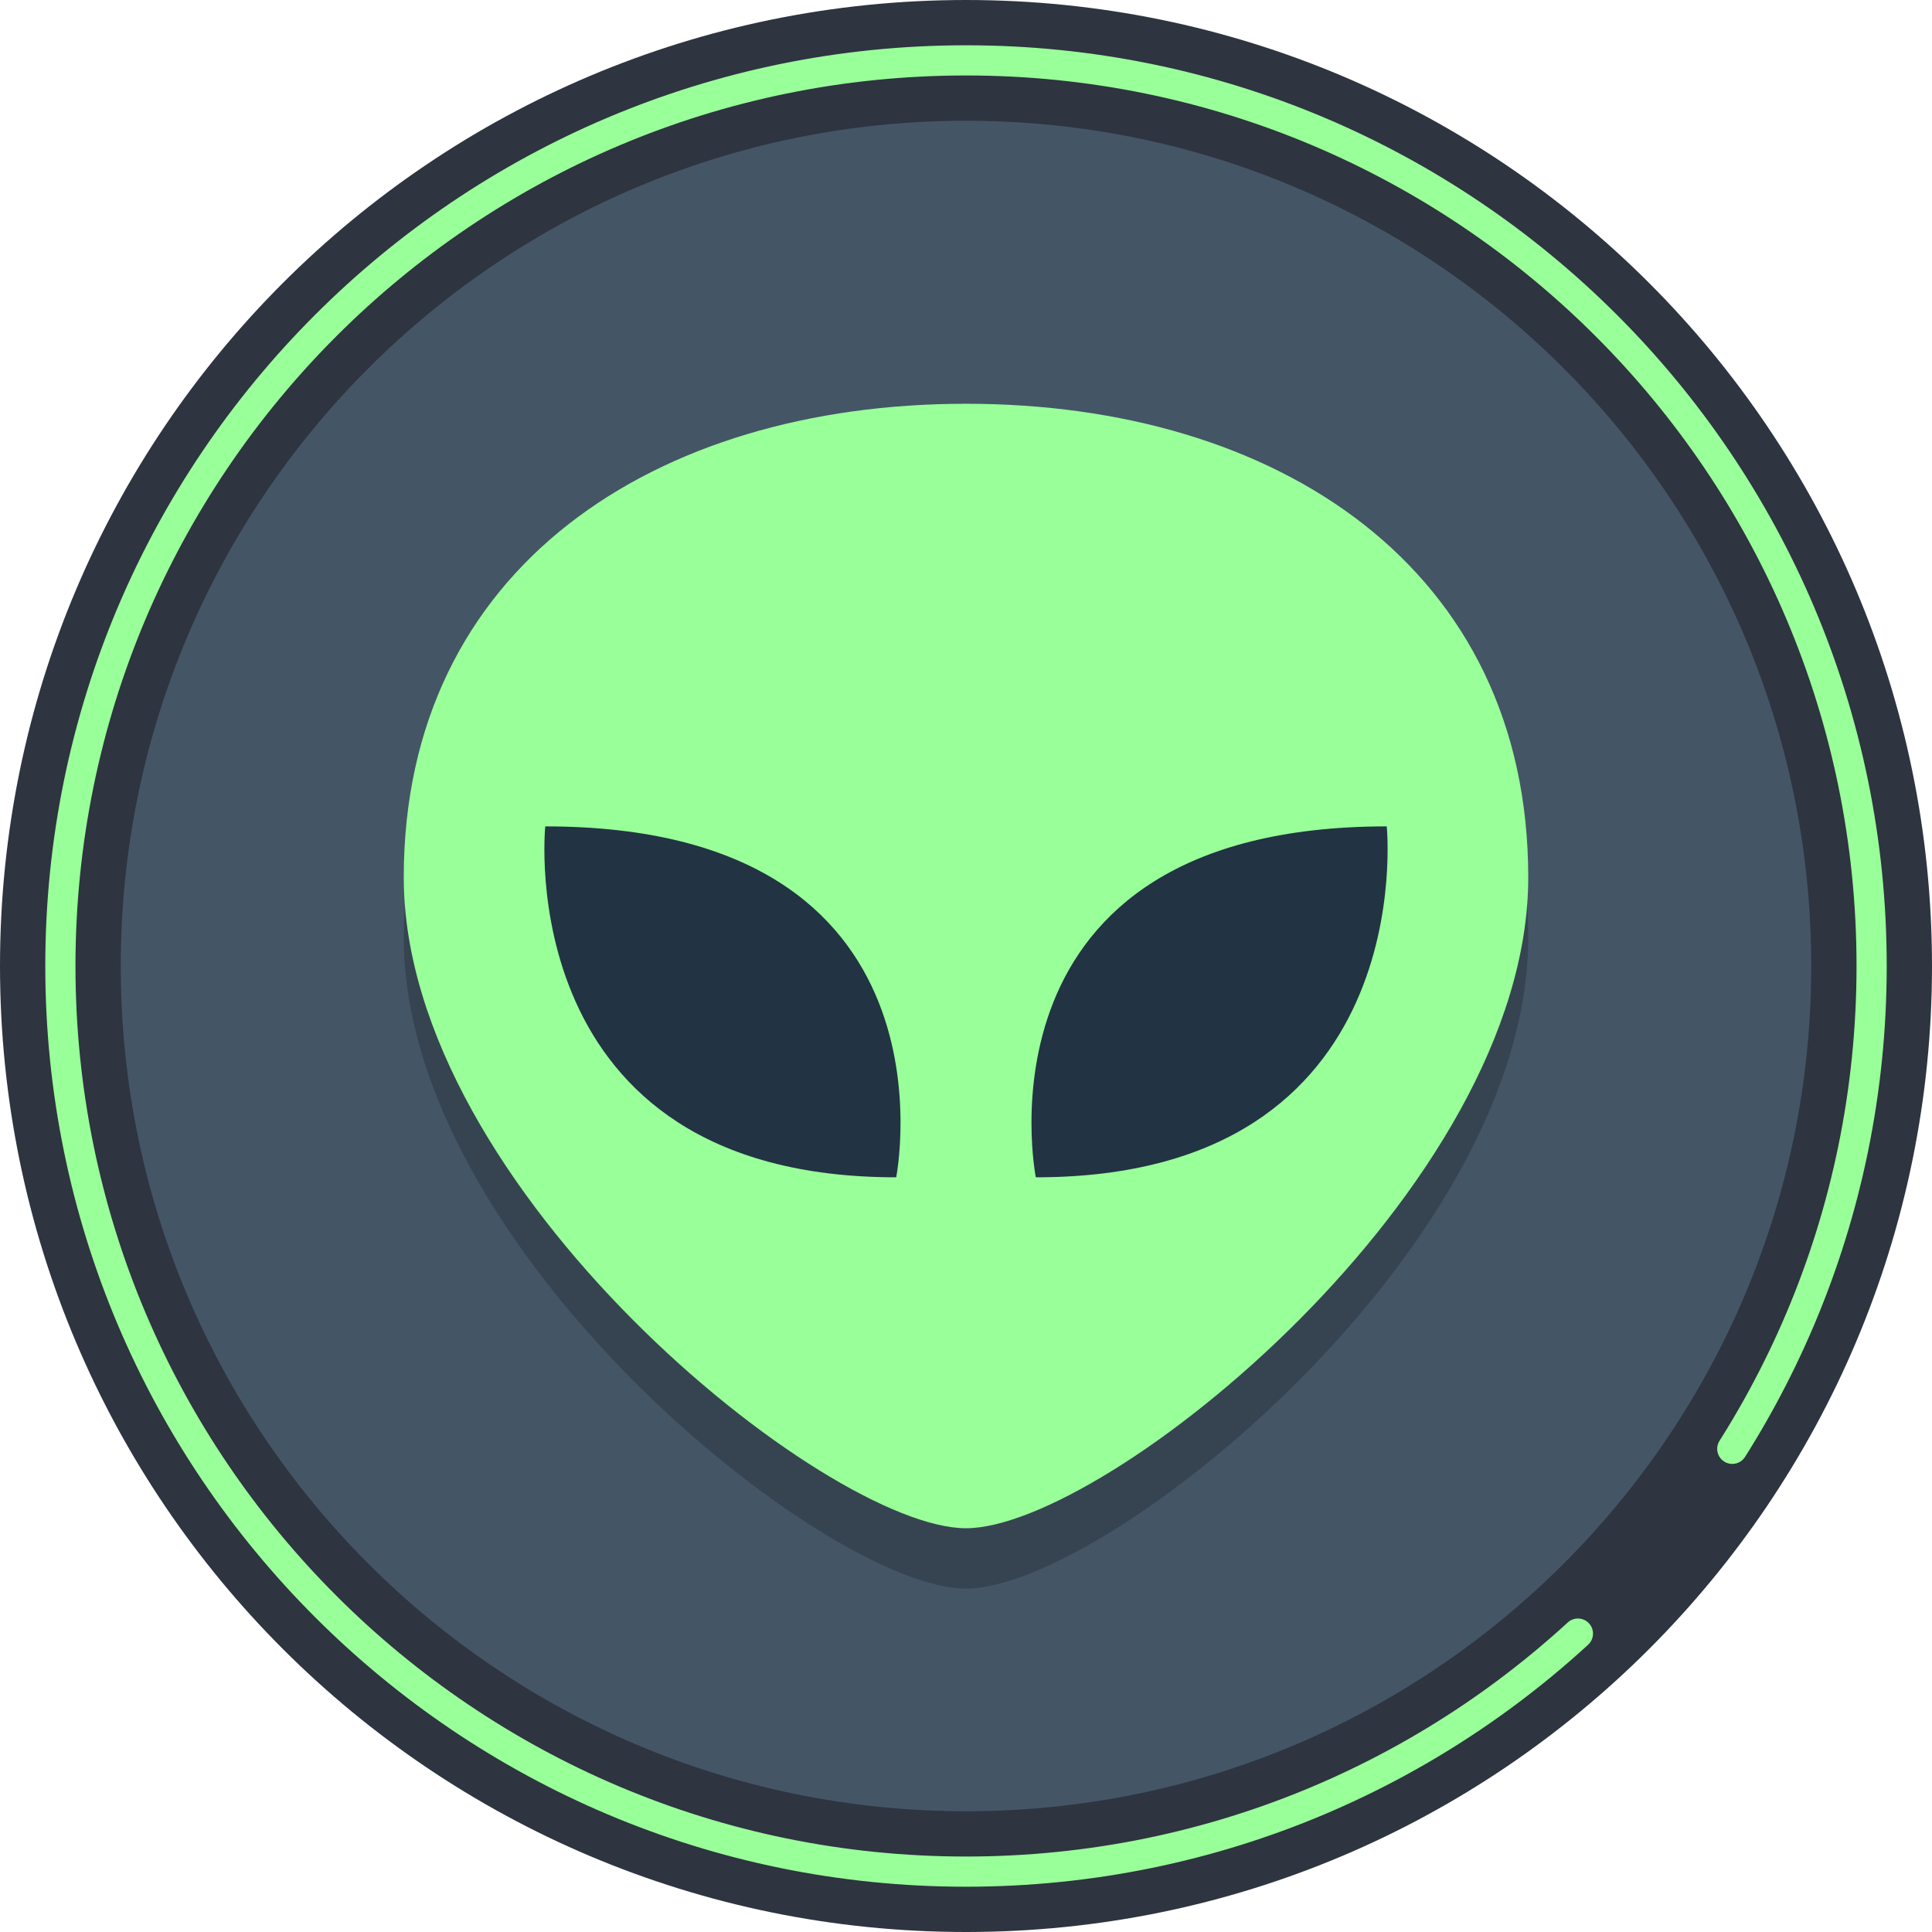
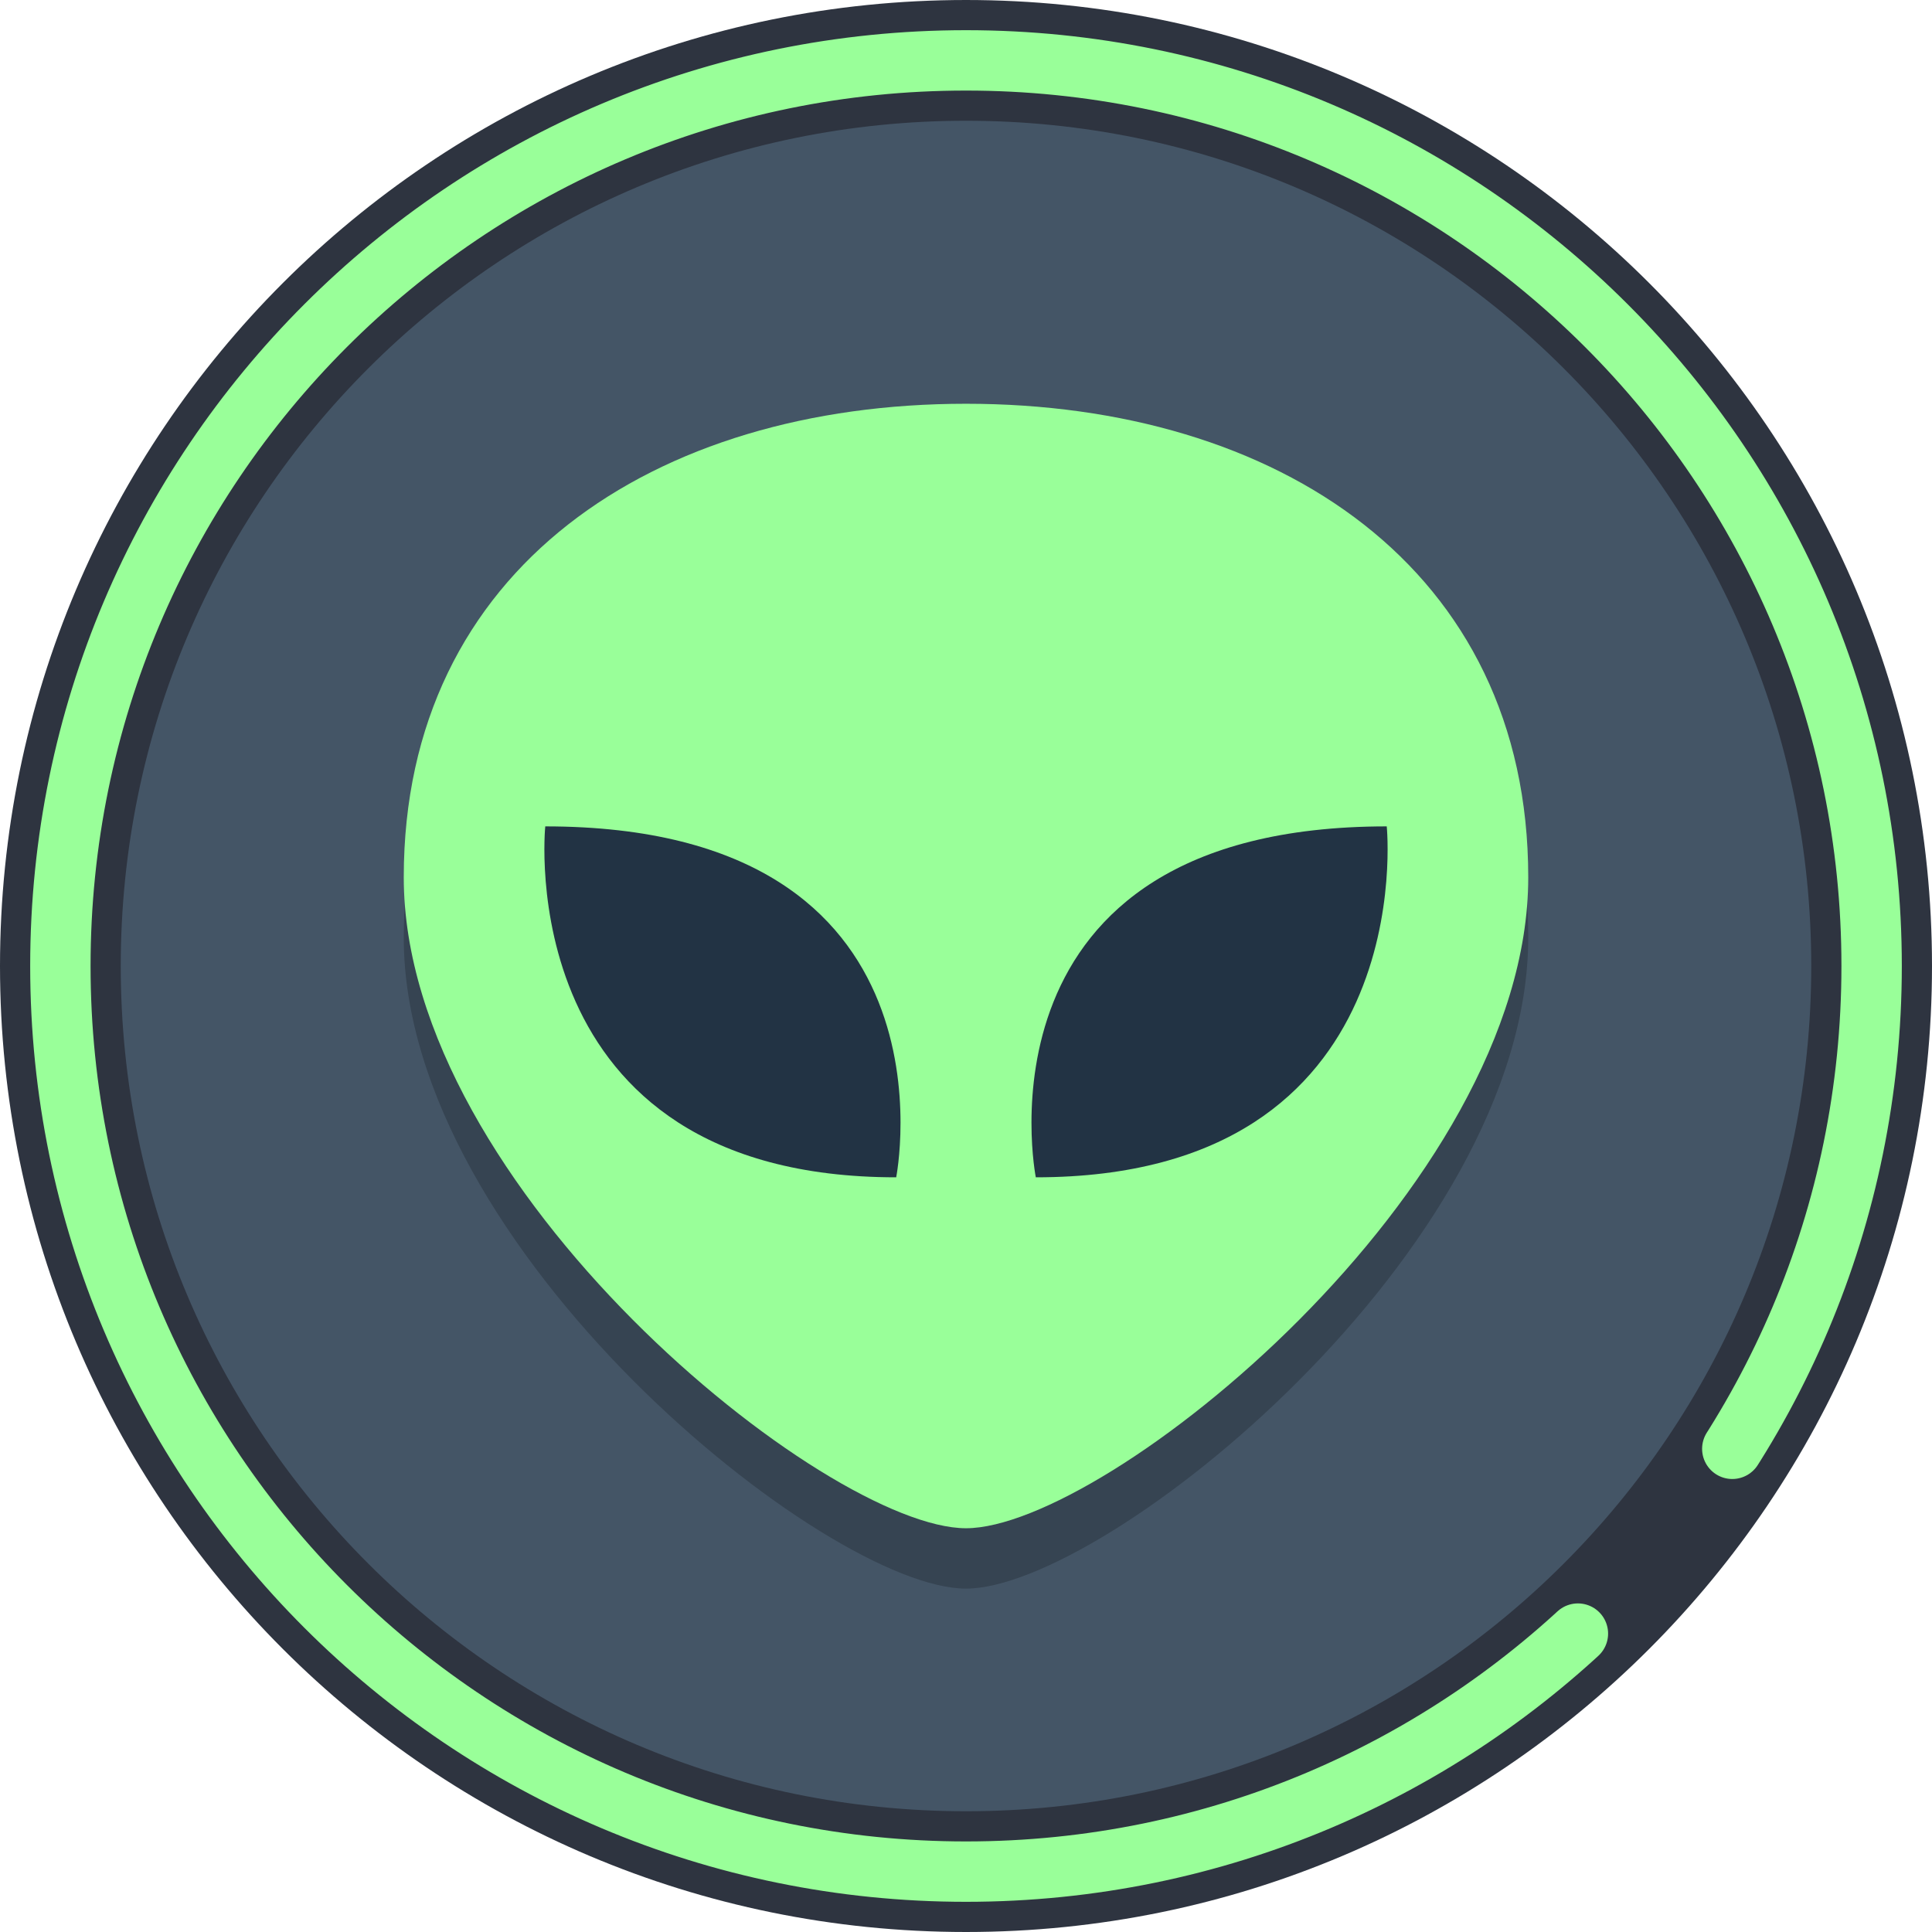
<svg xmlns="http://www.w3.org/2000/svg" xmlns:xlink="http://www.w3.org/1999/xlink" width="1024" height="1024" viewBox="0 0 1024 1024">
  <circle id="background" fill="#445566" cx="512" cy="512" r="480" stroke="#2e3440" stroke-width="64" />
-   <path fill="none" stroke="#99FF99" stroke-width="16" stroke-linecap="round" stroke-dasharray="2048, 128" stroke-dashoffset="1024" d="M 512 32 a 480 480 0 0 1 0 960 a 480 480 0 0 1 0 -960" />
+   <path fill="none" stroke="#99FF99" stroke-width="32" stroke-linecap="round" stroke-dasharray="2048, 128" stroke-dashoffset="1024" d="M 512 32 a 480 480 0 0 1 0 960 a 480 480 0 0 1 0 -960" />
  <g id="simbol">
    <defs>
      <g id="alien">
        <path id="face" d="M810 465c0 165-224 345-298 345S214 630 214 465c0-164 133-251 298-251s298 87 298 251z" />
        <g id="eye" fill="#223344">
          <path d="M549,624 s-37,-186 186,-186 c0,0 19,186 -186,186" />
          <path d="M475,624 s37,-186 -186,-186 c0,0 -19,186 186,186" />
        </g>
      </g>
    </defs>
    <use xlink:href="#alien" opacity="0.2" y="32" />
    <use xlink:href="#alien" fill="#99FF99" />
  </g>
</svg>
